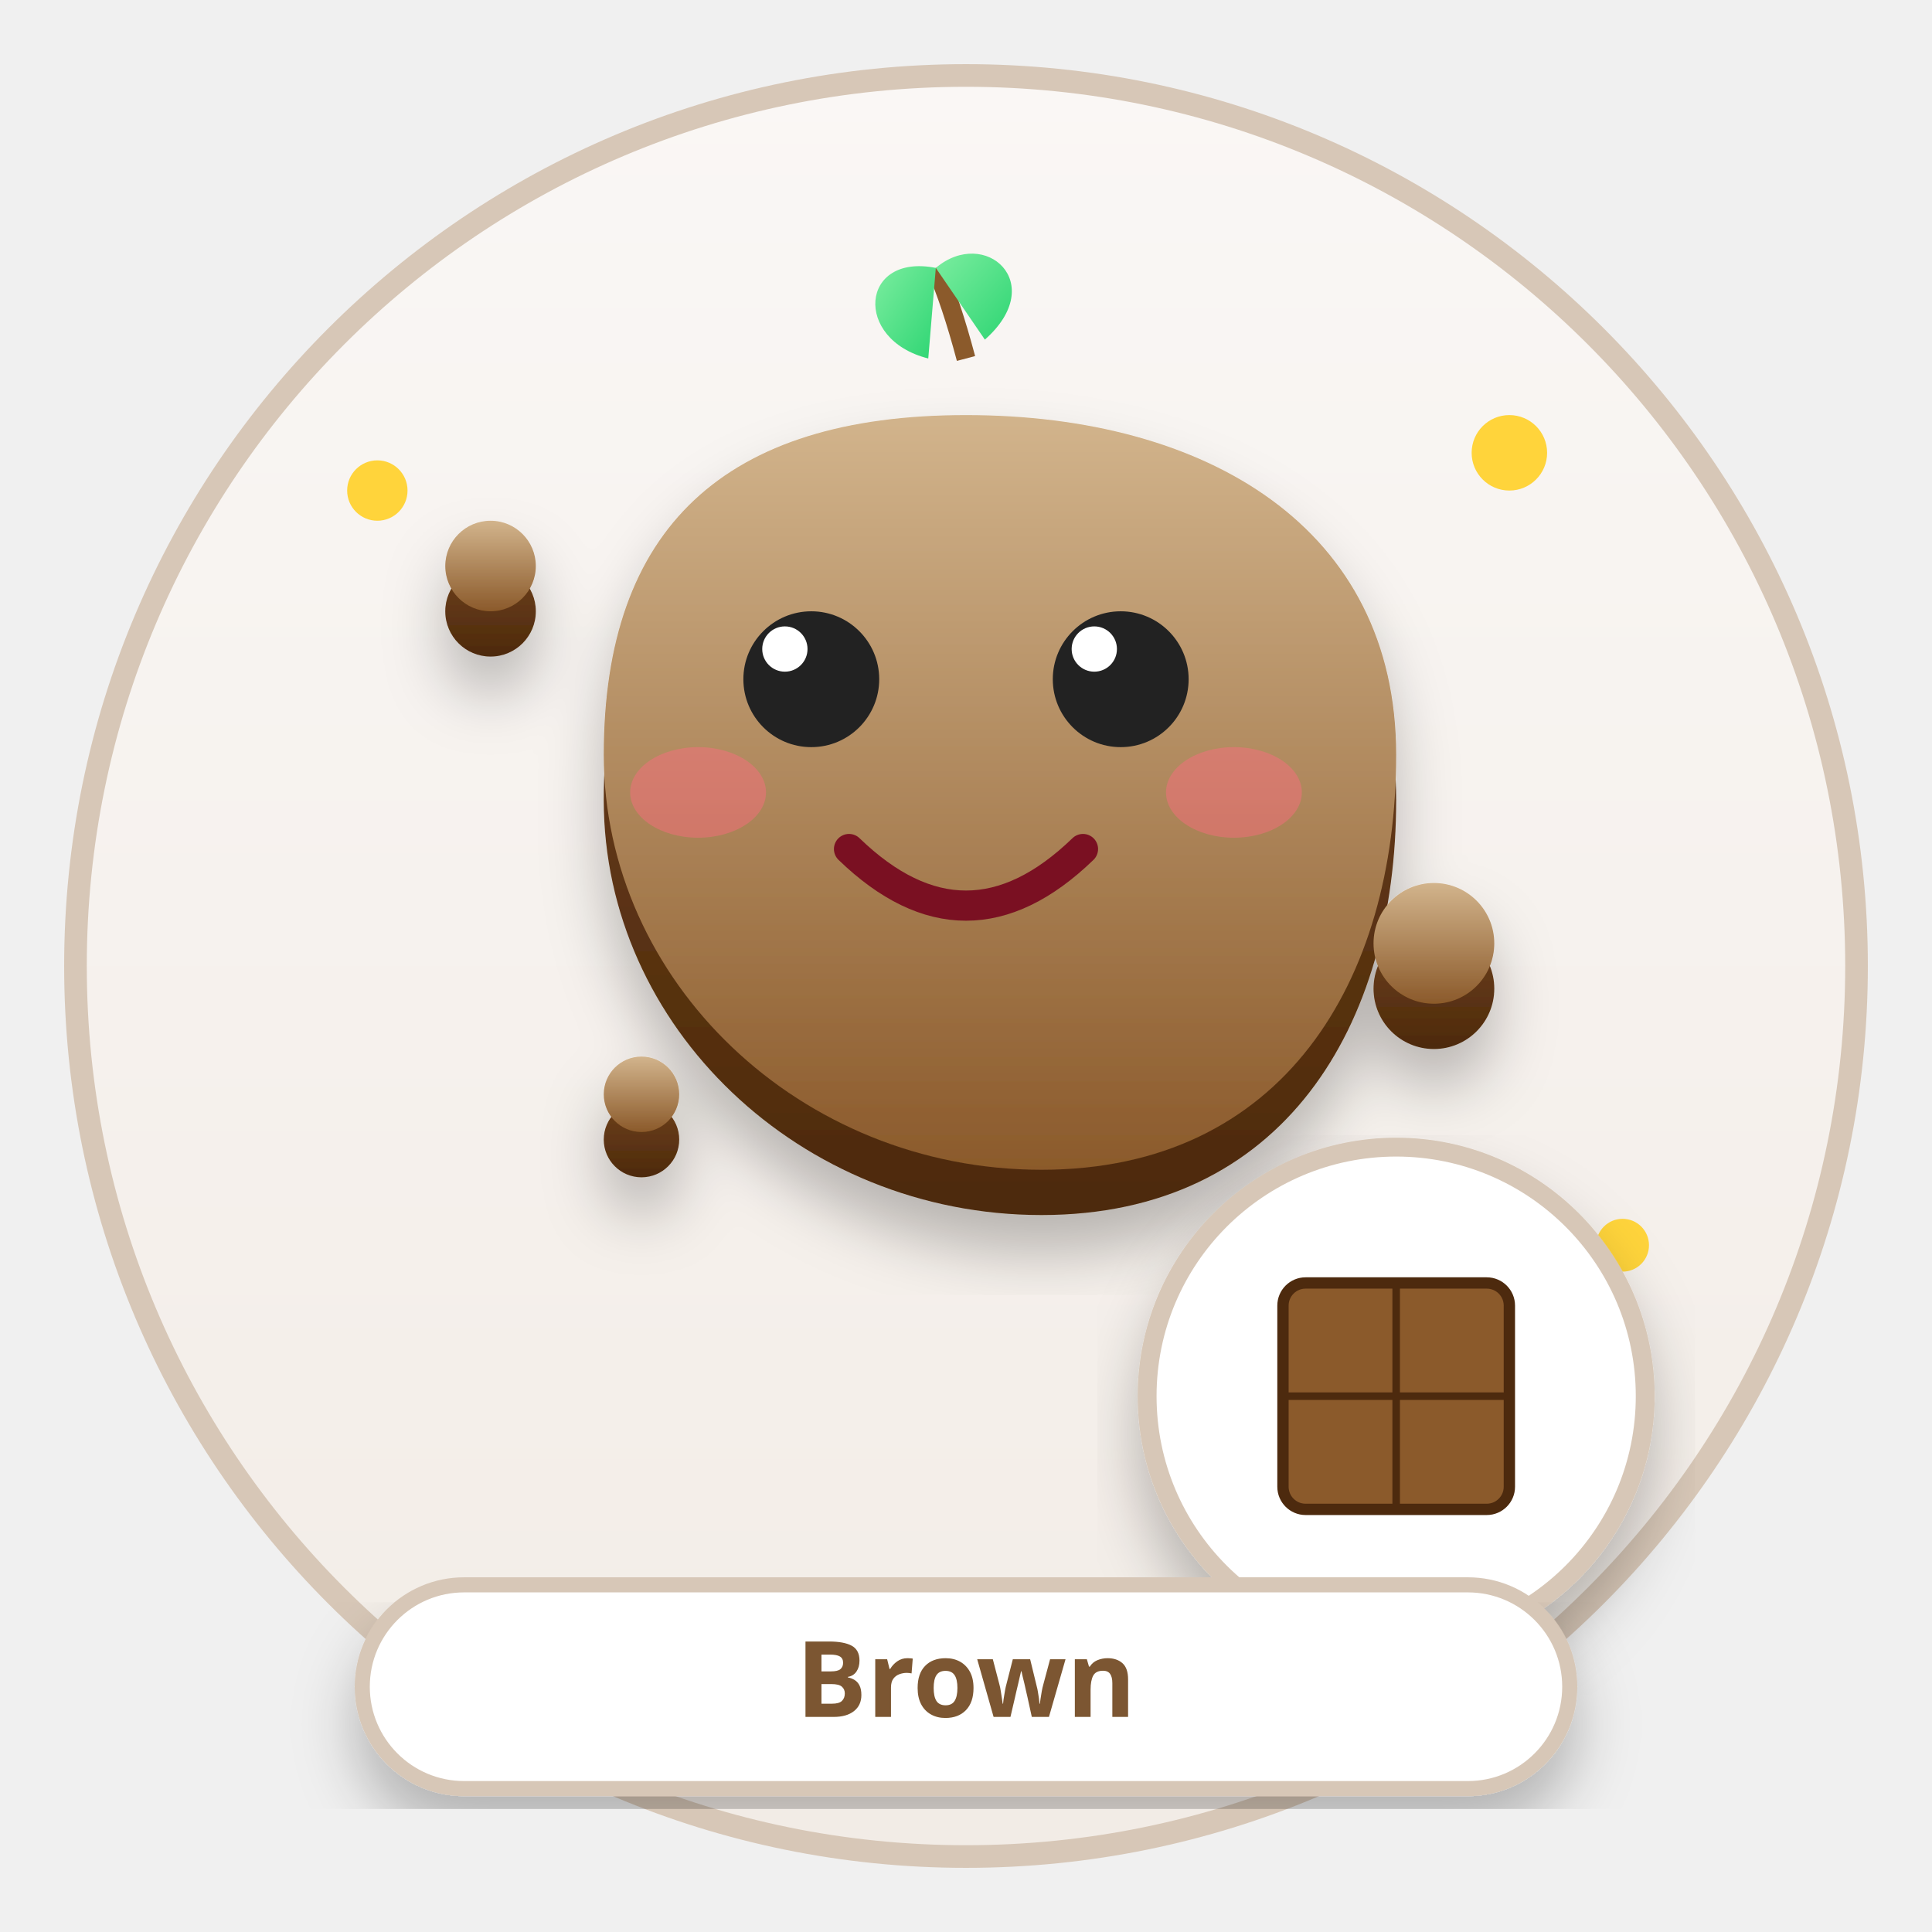
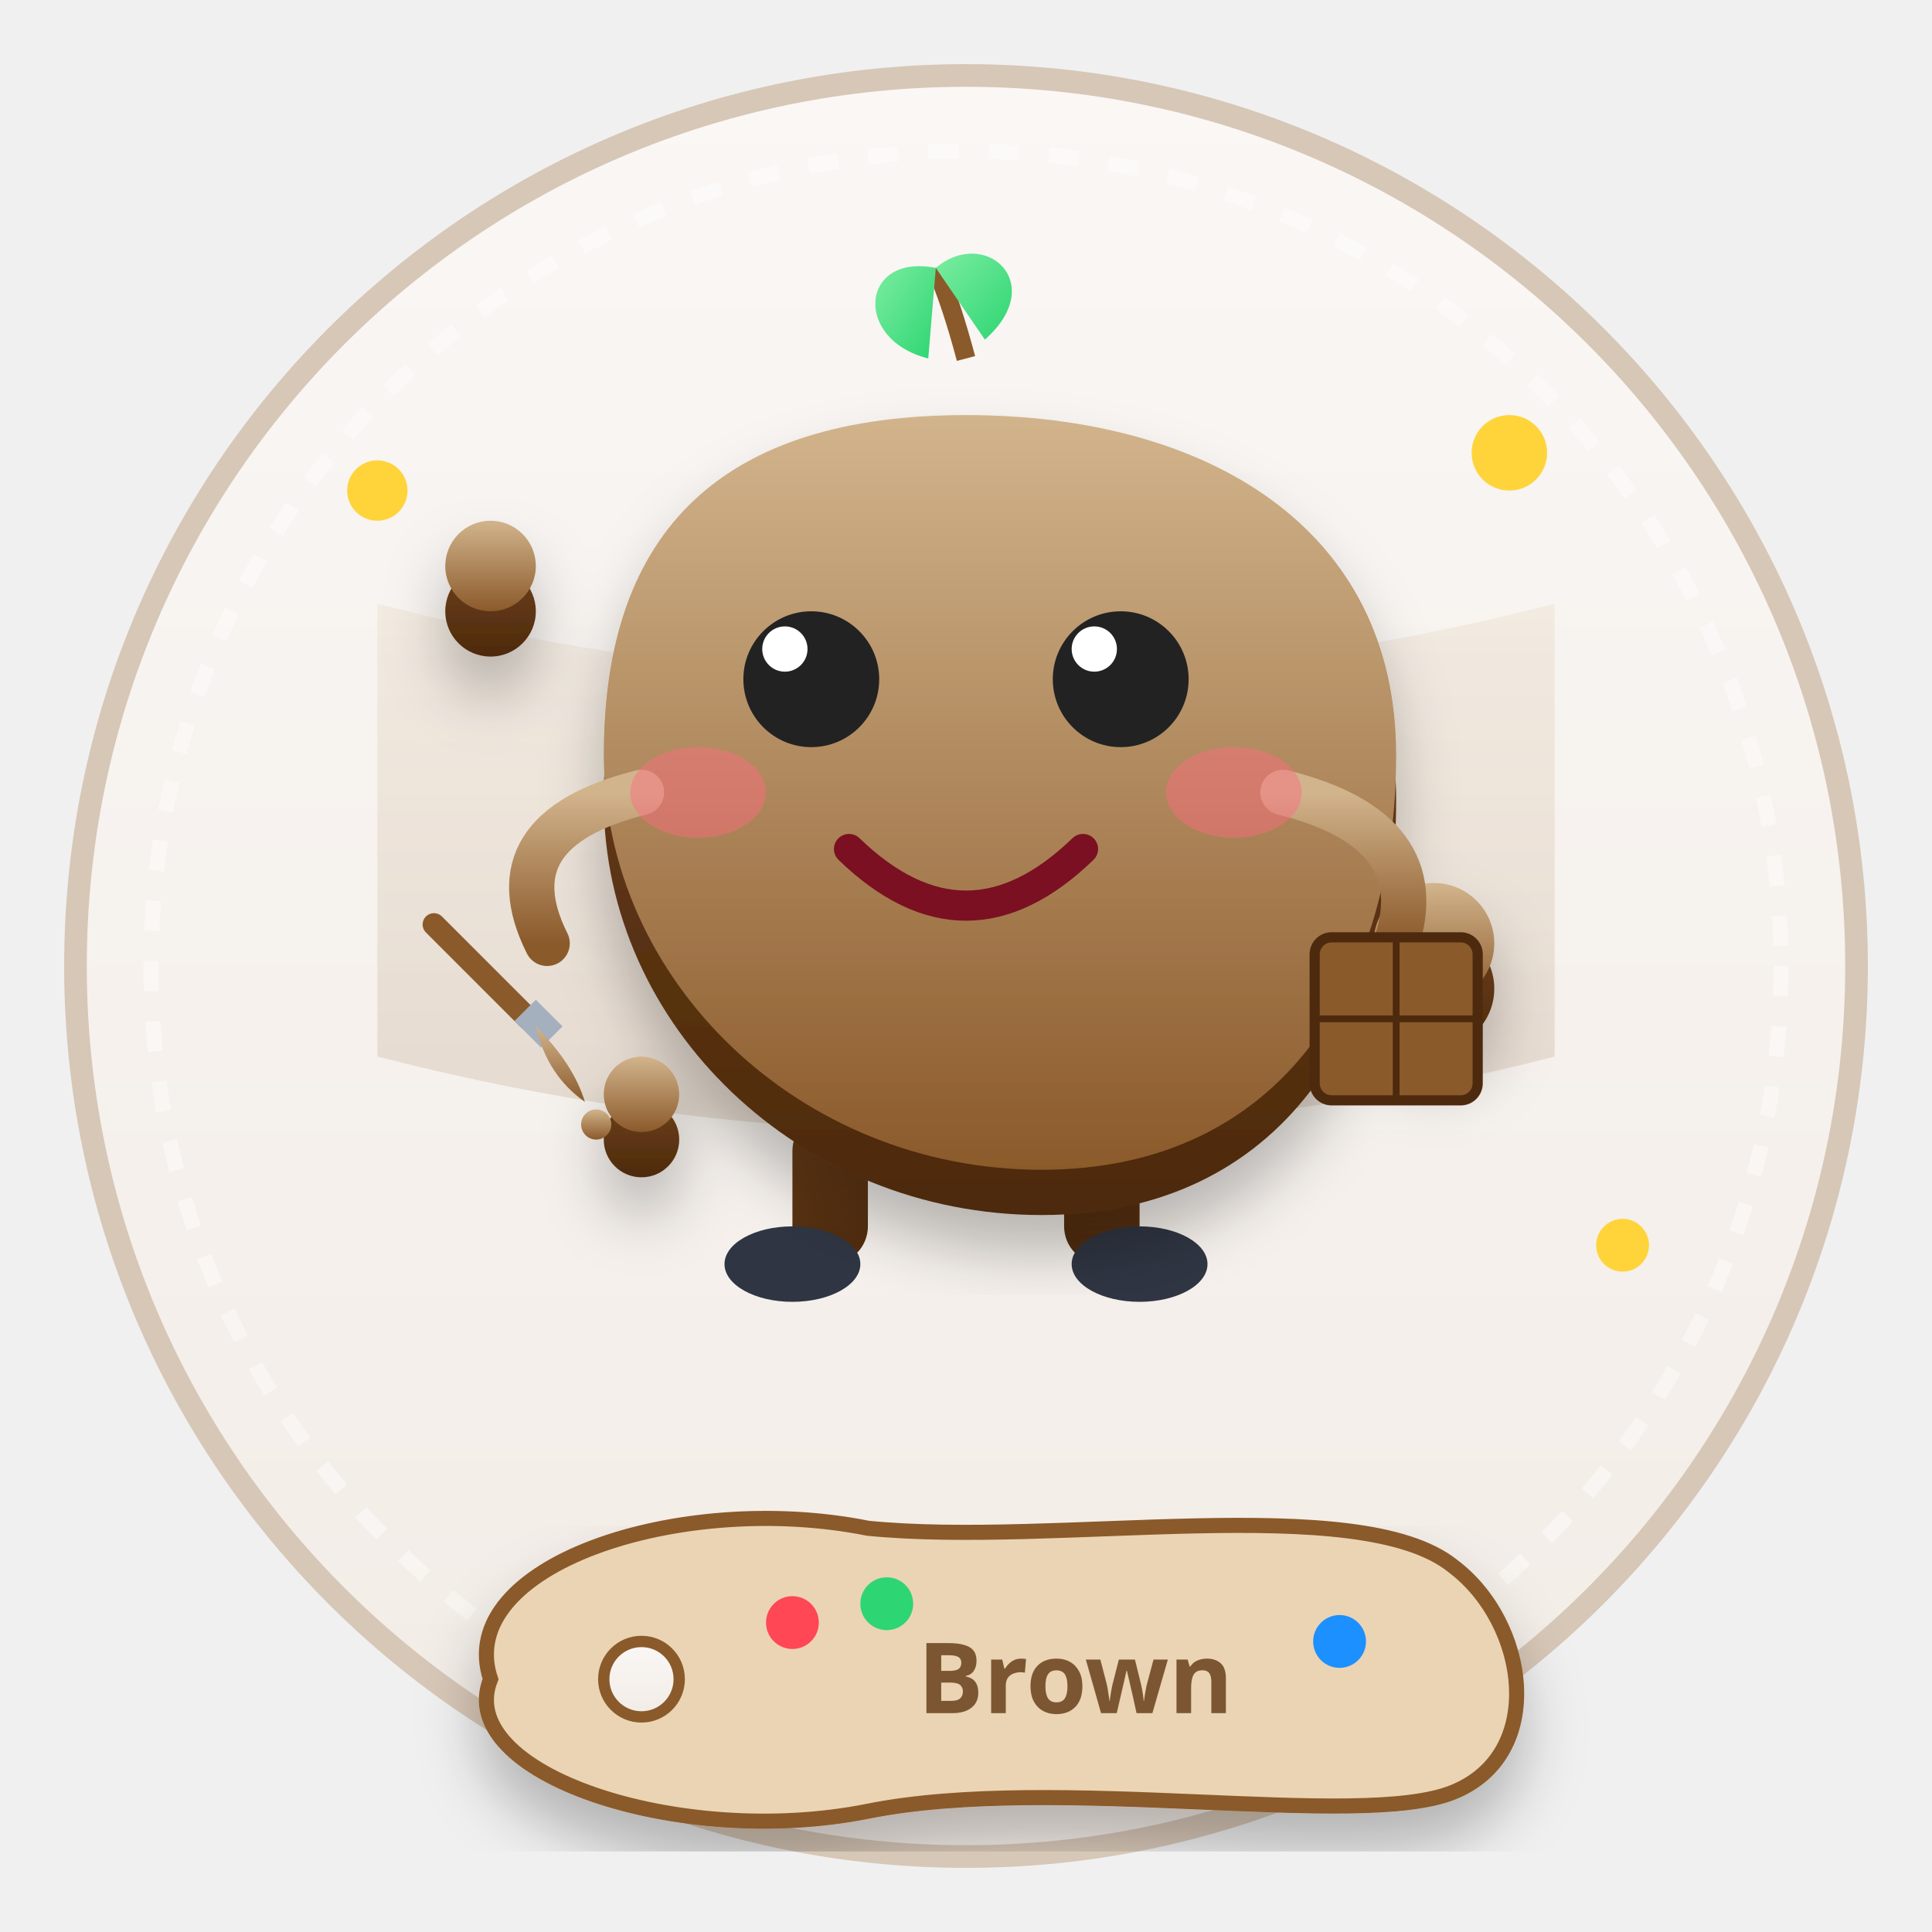
<svg xmlns="http://www.w3.org/2000/svg" viewBox="0 0 512 512" width="100%" height="100%">
  <defs>
    <linearGradient id="bg-brown" x1="0%" y1="0%" x2="0%" y2="100%">
      <stop offset="0%" stop-color="#FAF7F5" />
      <stop offset="100%" stop-color="#F2ECE6" />
    </linearGradient>
    <linearGradient id="front-brown" x1="0%" y1="0%" x2="0%" y2="100%">
      <stop offset="0%" stop-color="#d2b48c" />
      <stop offset="100%" stop-color="#8B5A2B" />
    </linearGradient>
    <linearGradient id="side-brown" x1="0%" y1="0%" x2="0%" y2="100%">
      <stop offset="0%" stop-color="#6e4018" />
      <stop offset="100%" stop-color="#4d2a0e" />
    </linearGradient>
    <linearGradient id="leaf-brown" x1="0%" y1="0%" x2="100%" y2="100%">
      <stop offset="0%" stop-color="#7BED9F" />
      <stop offset="100%" stop-color="#2ED573" />
    </linearGradient>
    <filter id="shadow-brown">
      <feDropShadow dx="0" dy="10" stdDeviation="8" flood-color="#000000" flood-opacity="0.25" />
    </filter>
  </defs>
  <circle cx="256" cy="256" r="236" fill="url(#bg-brown)" stroke="#D7C7B7" stroke-width="6" />
+   <circle cx="256" cy="256" r="216" fill="none" stroke="#ffffff" stroke-width="4" stroke-dasharray="8,8" opacity="0.4" />
+   <path d="M 100 160 Q 256 200 412 160 L 412 280 Q 256 320 100 280 Z" fill="url(#front-brown)" opacity="0.15" />
  <g fill="#FFD43B">
    <circle cx="100" cy="130" r="8" />
    <circle cx="400" cy="120" r="10" />
    <circle cx="430" cy="330" r="7" />
+   </g>
+   <g>
+     <rect x="210" y="295" width="20" height="40" rx="10" fill="url(#side-brown)" />
+     <rect x="282" y="295" width="20" height="40" rx="10" fill="url(#side-brown)" />
+     <ellipse cx="210" cy="335" rx="18" ry="10" fill="#2f3542" />
+     <ellipse cx="302" cy="335" rx="18" ry="10" fill="#2f3542" />
  </g>
  <g filter="url(#shadow-brown)">
    <g fill="url(#side-brown)" transform="translate(0, 12)">
      <path d="M 256 110 C 320 110, 370 140, 370 200 C 370 260, 340 310, 276 310 C 212 310, 160 260, 160 200 C 160 140, 192 110, 256 110 Z" />
      <circle cx="130" cy="150" r="12" />
      <circle cx="380" cy="250" r="16" />
      <circle cx="170" cy="290" r="10" />
    </g>
    <g fill="url(#front-brown)">
      <path d="M 256 110 C 320 110, 370 140, 370 200 C 370 260, 340 310, 276 310 C 212 310, 160 260, 160 200 C 160 140, 192 110, 256 110 Z" />
      <circle cx="130" cy="150" r="12" />
      <circle cx="380" cy="250" r="16" />
      <circle cx="170" cy="290" r="10" />
    </g>
  </g>
+   <g>
+     <path d="M 170 210 Q 130 220 145 250" stroke="url(#front-brown)" stroke-width="12" fill="none" stroke-linecap="round" />
+     <g transform="translate(130 260)">
+       <path d="M -15 -15 L 10 10" stroke="#8B5A2B" stroke-width="6" stroke-linecap="round" />
+       <rect x="7" y="7" width="10" height="8" fill="#a4b0be" transform="rotate(45 12 12)" />
+       <path d="M 12 12 Q 22 22 25 32 Q 15 25 12 12" fill="url(#front-brown)" />
+       <circle cx="28" cy="38" r="4" fill="url(#front-brown)" />
+     </g>
+     <path d="M 340 210 Q 380 220 370 250" stroke="url(#front-brown)" stroke-width="12" fill="none" stroke-linecap="round" />
+   </g>
  <g transform="translate(256 95)">
    <path d="M0 0 Q-4 -15 -8 -24" stroke="#8B5A2B" stroke-width="5" fill="none" />
    <path d="M-8 -24 C-28 -28 -30 -5 -10 0 Z" fill="url(#leaf-brown)" />
    <path d="M-8 -24 C5 -35 22 -20 5 -5 Z" fill="url(#leaf-brown)" />
  </g>
  <g>
    <circle cx="215" cy="180" r="18" fill="#222" />
    <circle cx="208" cy="172" r="6" fill="#FFF" />
    <circle cx="297" cy="180" r="18" fill="#222" />
    <circle cx="290" cy="172" r="6" fill="#FFF" />
  </g>
  <ellipse cx="185" cy="210" rx="18" ry="12" fill="#FF6B81" opacity="0.45" />
  <ellipse cx="327" cy="210" rx="18" ry="12" fill="#FF6B81" opacity="0.45" />
  <path d="M225 225 Q256 255 287 225" stroke="#7A1022" stroke-width="8" fill="none" stroke-linecap="round" />
+   <g transform="translate(370 270) scale(0.9)">
+     <rect x="-24" y="-24" width="48" height="48" rx="5" fill="#8B5A2B" stroke="#4d2a0e" stroke-width="3" />
+     <line x1="0" y1="-24" x2="0" y2="24" stroke="#4d2a0e" stroke-width="2" />
+     <line x1="-24" y1="0" x2="24" y2="0" stroke="#4d2a0e" stroke-width="2" />
+   </g>
  <g filter="url(#shadow-brown)">
-     <circle cx="370" cy="370" r="66" fill="#ffffff" stroke="#D7C7B7" stroke-width="5" />
-   </g>
-   <rect x="340" y="340" width="60" height="60" rx="6" fill="#8B5A2B" stroke="#4d2a0e" stroke-width="3" />
-   <line x1="370" y1="340" x2="370" y2="400" stroke="#4d2a0e" stroke-width="2" />
-   <line x1="340" y1="370" x2="400" y2="370" stroke="#4d2a0e" stroke-width="2" />
-   <g filter="url(#shadow-brown)">
-     <rect x="96" y="420" width="320" height="54" rx="27" fill="#FFF" stroke="#D7C7B7" stroke-width="4" />
-     <text x="256" y="455" text-anchor="middle" font-size="28" font-weight="900" font-family="Comic Sans MS, Arial Rounded MT Bold, sans-serif" fill="#7C5730">Brown</text>
+     <path d="M 130 445 C 120 415, 180 395, 230 405 C 280 410, 360 395, 385 415 C 405 430, 410 465, 385 475 C 360 485, 280 470, 230 480 C 180 490, 120 470, 130 445 Z" fill="#EAD4B3" stroke="#8B5A2B" stroke-width="4" />
+     <circle cx="170" cy="445" r="10" fill="url(#bg-brown)" stroke="#8B5A2B" stroke-width="3" />
+     <circle cx="210" cy="430" r="7" fill="#ff4757" />
+     <circle cx="235" cy="425" r="7" fill="#2ed573" />
+     <circle cx="355" cy="435" r="7" fill="#1e90ff" />
+     <text x="285" y="454" text-anchor="middle" font-size="26" font-weight="900" font-family="Comic Sans MS, Arial Rounded MT Bold, sans-serif" fill="#7C5730">Brown</text>
  </g>
</svg>
